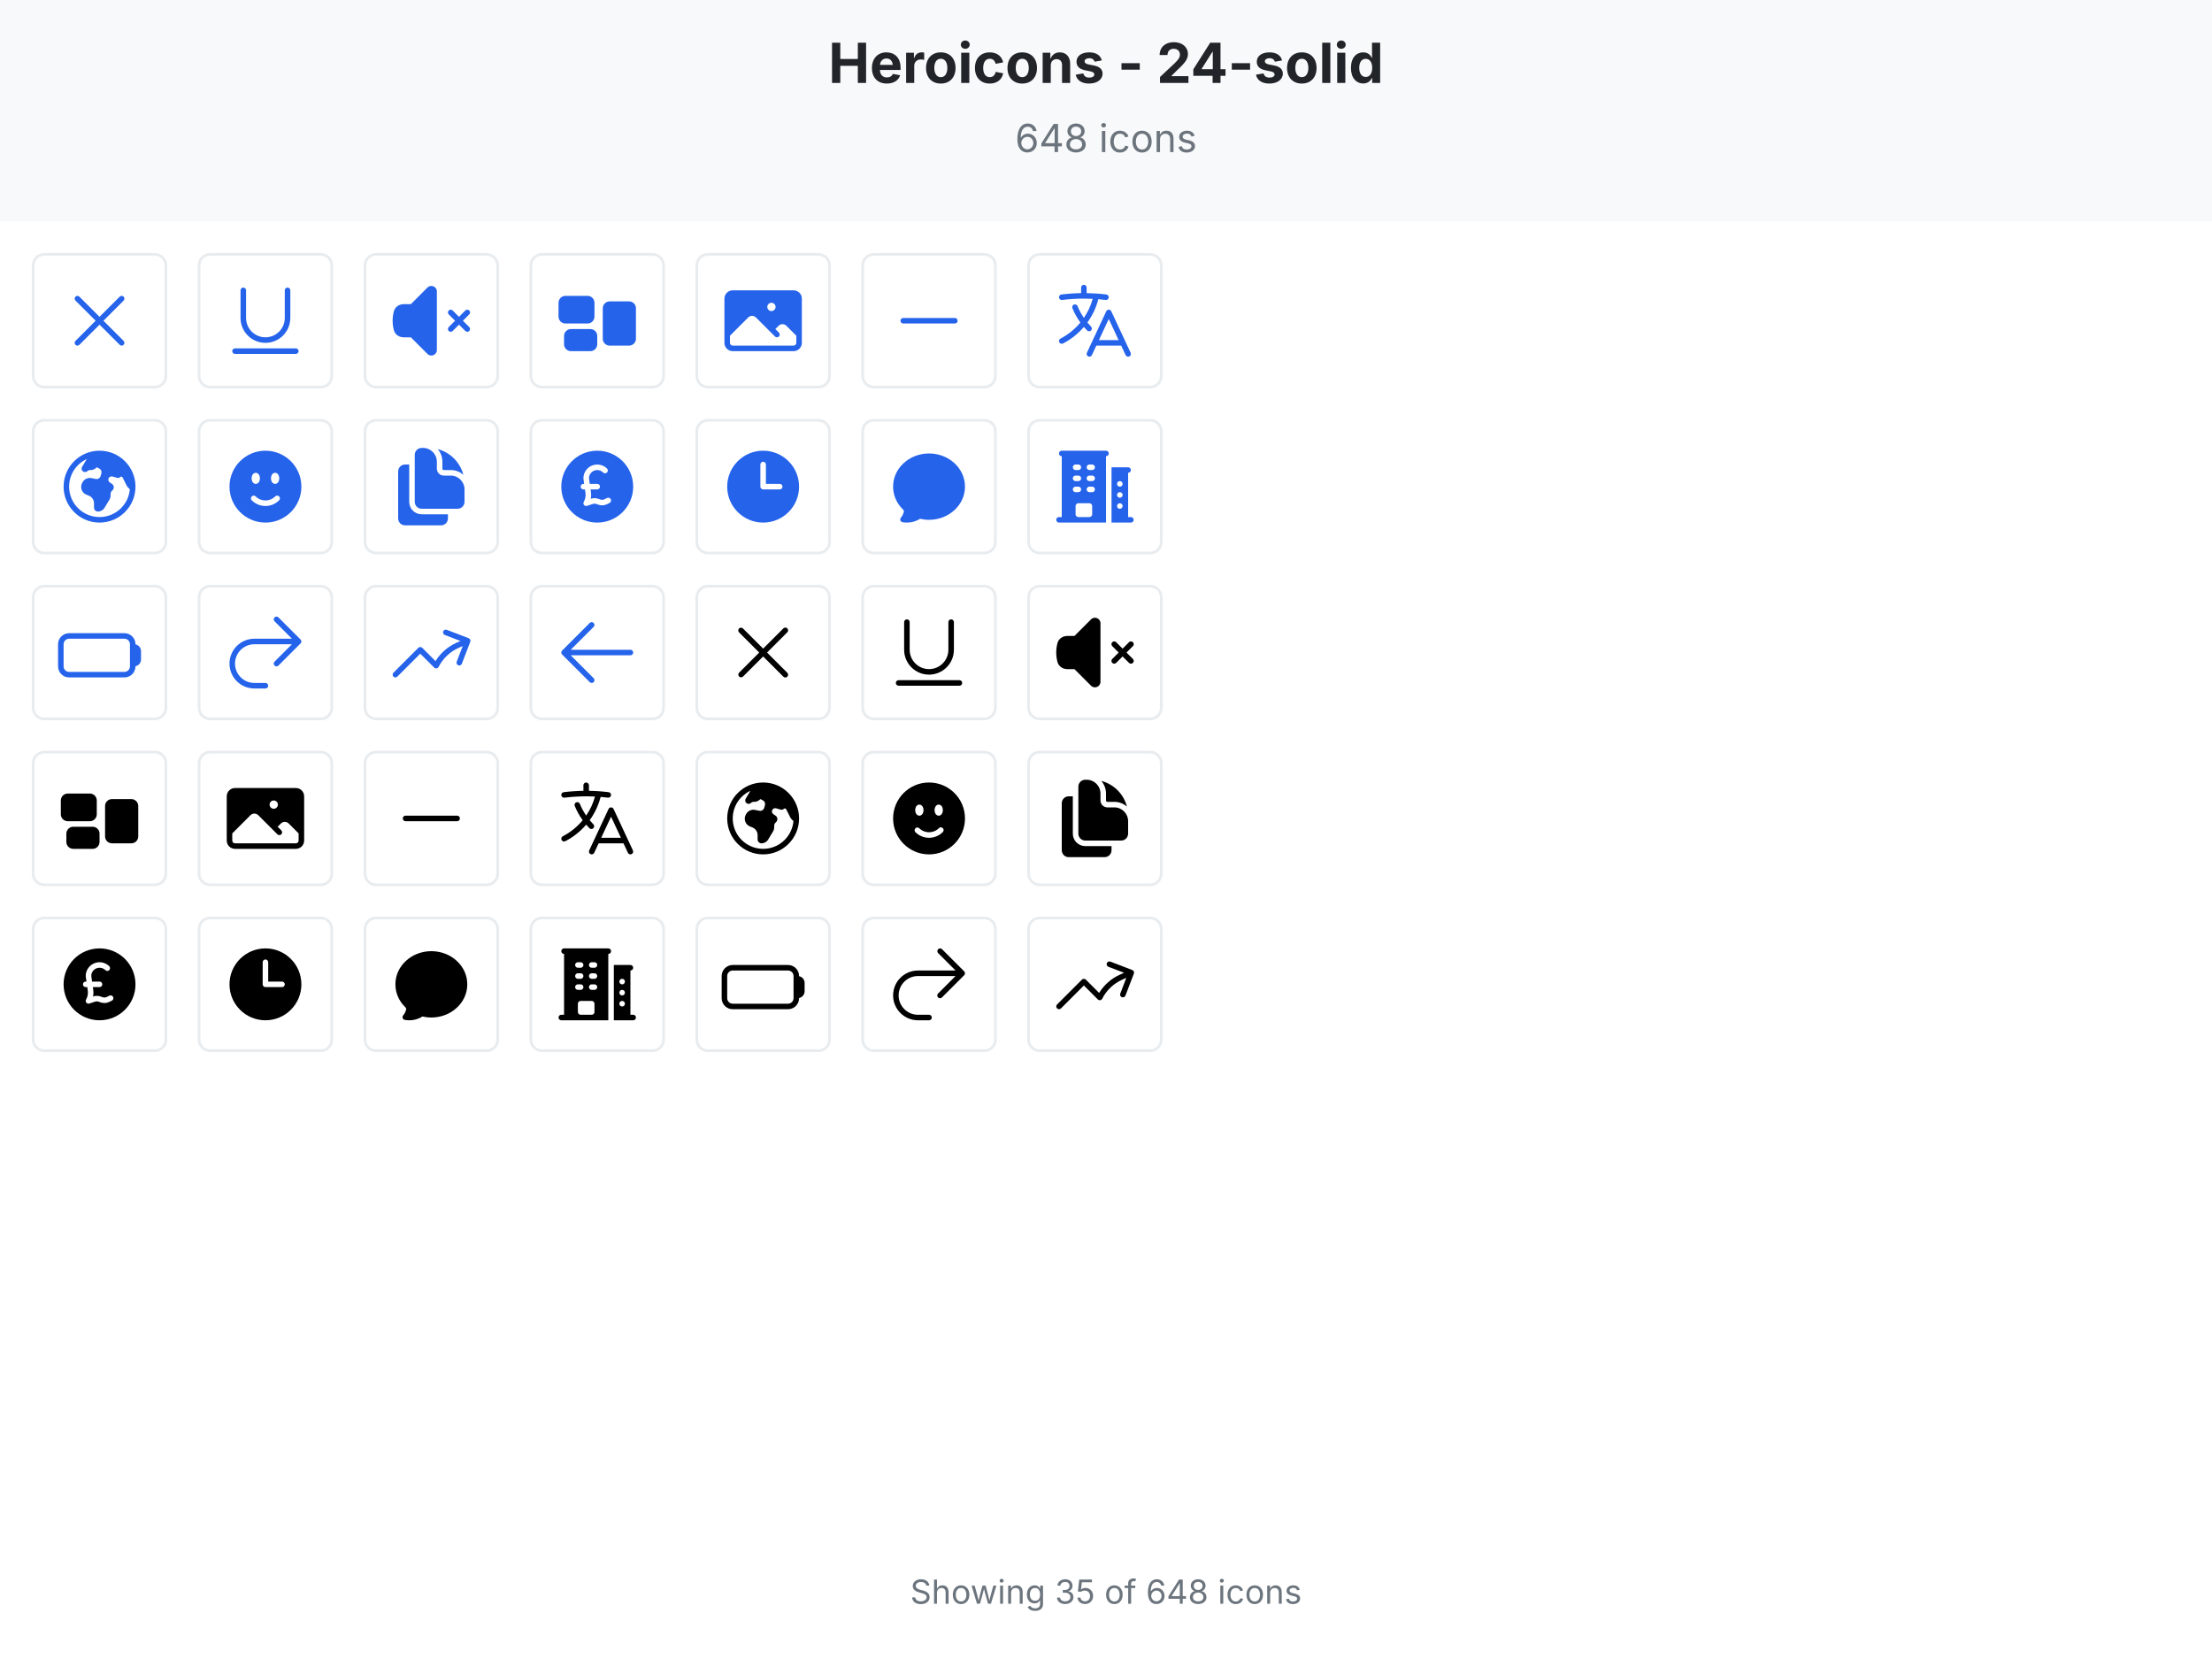
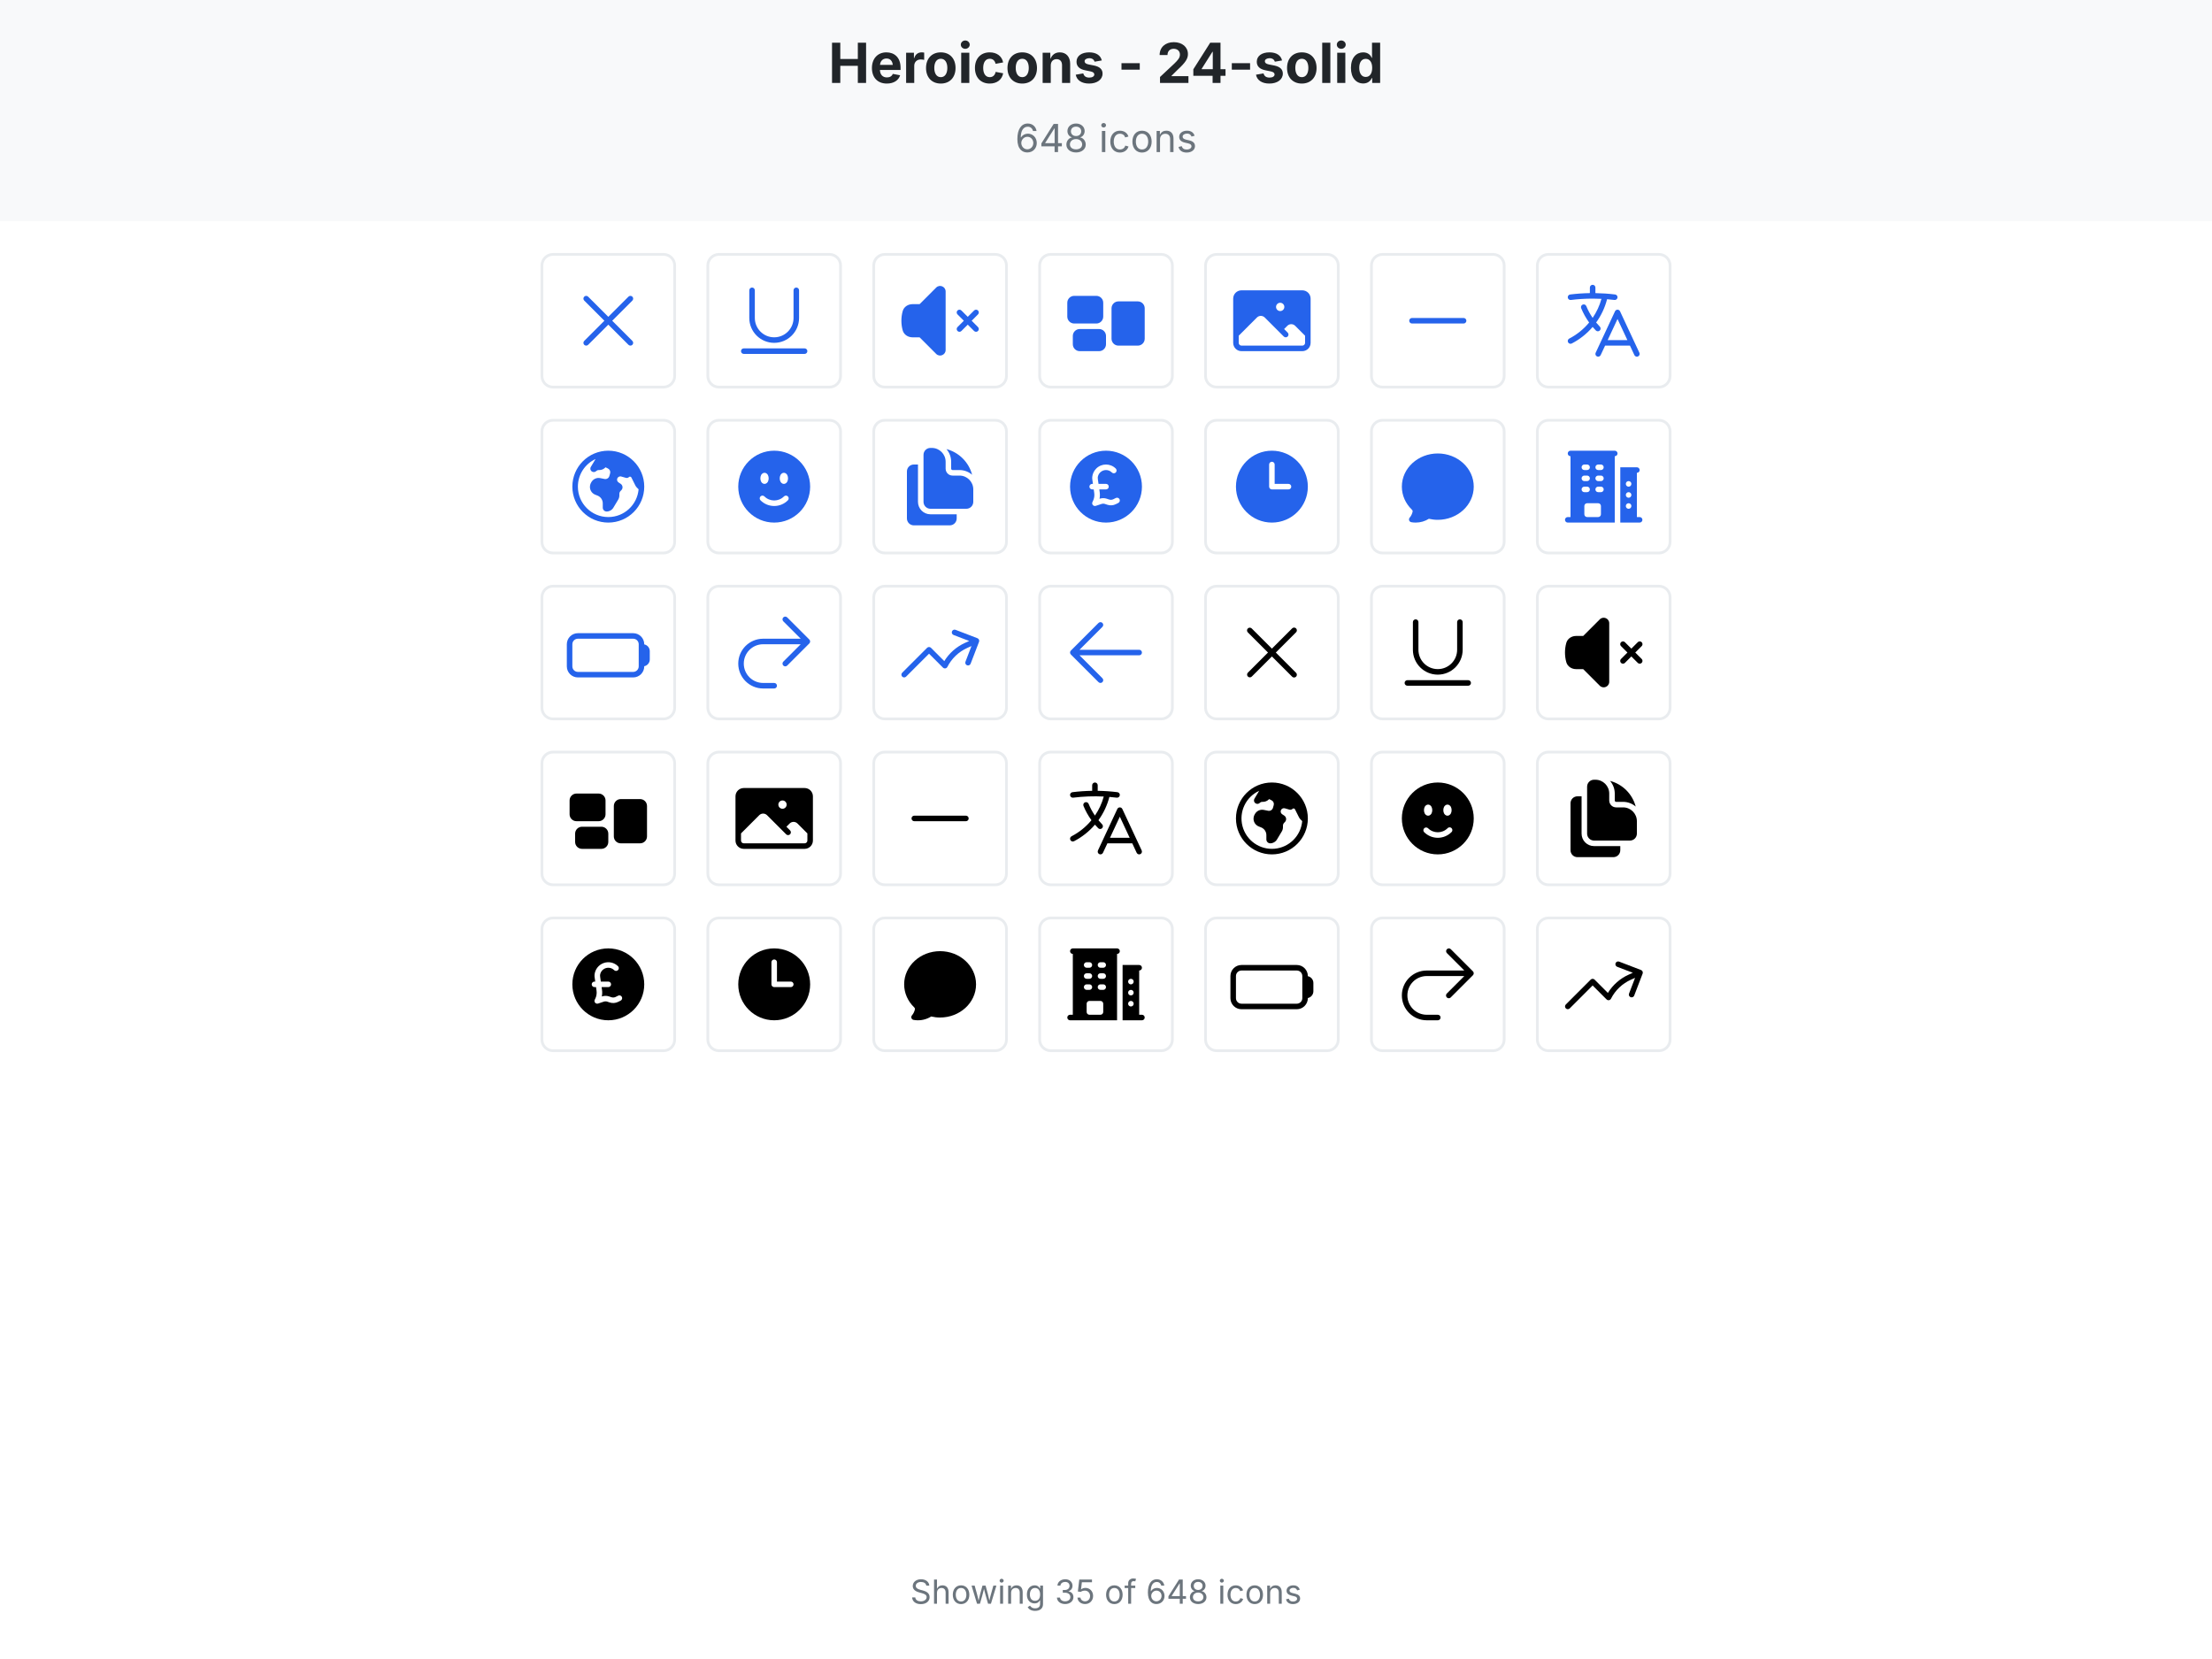
<svg xmlns="http://www.w3.org/2000/svg" width="800" height="600">
  <rect width="800" height="600" fill="#ffffff" />
  <rect width="800" height="80" fill="#f8f9fa" />
  <text x="400" y="30" text-anchor="middle" font-family="system-ui, -apple-system, sans-serif" font-size="20" font-weight="bold" fill="#212529">Heroicons - 24-solid</text>
  <text x="400" y="55" text-anchor="middle" font-family="system-ui, -apple-system, sans-serif" font-size="14" fill="#6c757d">648 icons</text>
-   <g transform="translate(12, 92)">
+   <g transform="translate(196, 92)">
    <rect width="48" height="48" fill="#ffffff" stroke="#e9ecef" stroke-width="1" rx="4" />
    <svg x="8" y="8" width="32" height="32" viewBox="0 0 24 24">
      <path fill-rule="evenodd" clip-rule="evenodd" d="M5.47 5.47C5.763 5.177 6.237 5.177 6.53 5.47L12 10.939L17.47 5.47C17.763 5.177 18.237 5.177 18.53 5.47C18.823 5.763 18.823 6.237 18.53 6.53L13.061 12L18.53 17.47C18.823 17.763 18.823 18.237 18.53 18.53C18.237 18.823 17.763 18.823 17.47 18.53L12 13.061L6.53 18.53C6.237 18.823 5.763 18.823 5.47 18.53C5.177 18.237 5.177 17.763 5.47 17.47L10.939 12L5.47 6.53C5.177 6.237 5.177 5.763 5.47 5.47Z" fill="#2563eb" />
    </svg>
  </g>
-   <g transform="translate(72, 92)">
+   <g transform="translate(256, 92)">
    <rect width="48" height="48" fill="#ffffff" stroke="#e9ecef" stroke-width="1" rx="4" />
    <svg x="8" y="8" width="32" height="32" viewBox="0 0 24 24">
      <path fill-rule="evenodd" clip-rule="evenodd" d="M5.995 2.994C6.409 2.994 6.745 3.33 6.745 3.744V11.245C6.745 14.145 9.096 16.495 11.995 16.495C14.894 16.495 17.245 14.145 17.245 11.245V3.744C17.245 3.33 17.581 2.994 17.995 2.994C18.409 2.994 18.745 3.33 18.745 3.744V11.245C18.745 14.973 15.723 17.995 11.995 17.995C8.267 17.995 5.245 14.973 5.245 11.245V3.744C5.245 3.33 5.581 2.994 5.995 2.994ZM2.995 20.246C2.995 19.831 3.331 19.496 3.745 19.496H20.245C20.659 19.496 20.995 19.831 20.995 20.246C20.995 20.66 20.659 20.996 20.245 20.996H3.745C3.331 20.996 2.995 20.66 2.995 20.246Z" fill="#2563eb" />
    </svg>
  </g>
-   <g transform="translate(132, 92)">
+   <g transform="translate(316, 92)">
    <rect width="48" height="48" fill="#ffffff" stroke="#e9ecef" stroke-width="1" rx="4" />
    <svg x="8" y="8" width="32" height="32" viewBox="0 0 24 24">
      <path d="M13.5 4.061C13.5 2.724 11.884 2.055 10.939 3L6.439 7.5H4.509C3.368 7.5 2.191 8.164 1.849 9.405C1.621 10.232 1.5 11.102 1.5 12C1.5 12.898 1.621 13.768 1.849 14.595C2.191 15.836 3.368 16.5 4.509 16.5H6.439L10.939 21C11.884 21.945 13.5 21.276 13.5 19.939V4.061Z" fill="#2563eb" />
      <path d="M17.78 9.22C17.487 8.927 17.013 8.927 16.72 9.22C16.427 9.513 16.427 9.987 16.72 10.28L18.439 12L16.72 13.72C16.427 14.013 16.427 14.488 16.72 14.78C17.013 15.073 17.487 15.073 17.78 14.78L19.5 13.061L21.22 14.78C21.513 15.073 21.987 15.073 22.28 14.78C22.573 14.488 22.573 14.013 22.28 13.72L20.561 12L22.28 10.28C22.573 9.987 22.573 9.513 22.28 9.22C21.987 8.927 21.513 8.927 21.22 9.22L19.5 10.939L17.78 9.22Z" fill="#2563eb" />
    </svg>
  </g>
-   <g transform="translate(192, 92)">
+   <g transform="translate(376, 92)">
    <rect width="48" height="48" fill="#ffffff" stroke="#e9ecef" stroke-width="1" rx="4" />
    <svg x="8" y="8" width="32" height="32" viewBox="0 0 24 24">
      <path fill-rule="evenodd" clip-rule="evenodd" d="M1.5 7.125C1.5 6.089 2.339 5.25 3.375 5.25H9.375C10.411 5.25 11.25 6.089 11.25 7.125V10.875C11.25 11.911 10.411 12.75 9.375 12.75H3.375C2.339 12.75 1.5 11.911 1.5 10.875V7.125ZM13.5 8.625C13.5 7.589 14.339 6.75 15.375 6.75H20.625C21.66 6.75 22.5 7.589 22.5 8.625V16.875C22.5 17.91 21.66 18.75 20.625 18.75H15.375C14.339 18.75 13.5 17.91 13.5 16.875V8.625ZM3 16.125C3 15.089 3.839 14.25 4.875 14.25H10.125C11.161 14.25 12 15.089 12 16.125V18.375C12 19.41 11.161 20.25 10.125 20.25H4.875C3.839 20.25 3 19.41 3 18.375V16.125Z" fill="#2563eb" />
    </svg>
  </g>
-   <g transform="translate(252, 92)">
+   <g transform="translate(436, 92)">
    <rect width="48" height="48" fill="#ffffff" stroke="#e9ecef" stroke-width="1" rx="4" />
    <svg x="8" y="8" width="32" height="32" viewBox="0 0 24 24">
      <path fill-rule="evenodd" clip-rule="evenodd" d="M1.5 6C1.5 4.757 2.507 3.75 3.75 3.75H20.25C21.493 3.75 22.5 4.757 22.5 6V18C22.5 19.243 21.493 20.25 20.25 20.25H3.75C2.507 20.25 1.5 19.243 1.5 18V6ZM3 16.061V18C3 18.414 3.336 18.75 3.75 18.75H20.25C20.664 18.75 21 18.414 21 18V16.061L18.311 13.371C17.725 12.786 16.775 12.786 16.189 13.371L15.311 14.25L16.28 15.22C16.573 15.513 16.573 15.987 16.28 16.28C15.987 16.573 15.513 16.573 15.22 16.28L10.061 11.121C9.475 10.536 8.525 10.536 7.939 11.121L3 16.061ZM13.125 8.25C13.125 7.629 13.629 7.125 14.25 7.125C14.871 7.125 15.375 7.629 15.375 8.25C15.375 8.871 14.871 9.375 14.25 9.375C13.629 9.375 13.125 8.871 13.125 8.25Z" fill="#2563eb" />
    </svg>
  </g>
-   <g transform="translate(312, 92)">
+   <g transform="translate(496, 92)">
    <rect width="48" height="48" fill="#ffffff" stroke="#e9ecef" stroke-width="1" rx="4" />
    <svg x="8" y="8" width="32" height="32" viewBox="0 0 24 24">
      <path fill-rule="evenodd" clip-rule="evenodd" d="M4.25 12C4.25 11.586 4.586 11.25 5 11.25H19C19.414 11.25 19.75 11.586 19.75 12C19.75 12.414 19.414 12.75 19 12.75H5C4.586 12.75 4.25 12.414 4.25 12Z" fill="#2563eb" />
    </svg>
  </g>
-   <g transform="translate(372, 92)">
+   <g transform="translate(556, 92)">
    <rect width="48" height="48" fill="#ffffff" stroke="#e9ecef" stroke-width="1" rx="4" />
    <svg x="8" y="8" width="32" height="32" viewBox="0 0 24 24">
      <path fill-rule="evenodd" clip-rule="evenodd" d="M9 2.25C9.414 2.25 9.75 2.586 9.75 3V4.506C10.634 4.519 11.513 4.556 12.386 4.616C13.295 4.678 14.198 4.766 15.093 4.877C15.504 4.928 15.796 5.303 15.744 5.714C15.693 6.125 15.318 6.417 14.907 6.366C14.248 6.283 13.584 6.215 12.916 6.16C12.325 8.47 11.306 10.607 9.948 12.483C10.265 12.867 10.598 13.236 10.946 13.591C11.236 13.886 11.232 14.361 10.937 14.651C10.642 14.941 10.167 14.937 9.876 14.642C9.573 14.334 9.281 14.015 9 13.687C7.429 15.522 5.509 17.05 3.344 18.169C2.976 18.359 2.524 18.215 2.334 17.846C2.144 17.479 2.288 17.026 2.656 16.836C4.738 15.761 6.572 14.274 8.052 12.483C7.186 11.287 6.458 9.984 5.89 8.598C5.733 8.214 5.917 7.776 6.3 7.62C6.684 7.463 7.122 7.646 7.278 8.03C7.741 9.159 8.32 10.229 9 11.224C10.065 9.667 10.881 7.926 11.391 6.059C10.599 6.02 9.802 6 9 6C6.999 6 5.028 6.124 3.093 6.366C2.682 6.417 2.307 6.125 2.256 5.714C2.204 5.303 2.496 4.928 2.907 4.877C4.661 4.658 6.444 4.533 8.25 4.506V3C8.25 2.586 8.586 2.25 9 2.25ZM15.75 9C16.041 9 16.306 9.169 16.43 9.433L21.68 20.683C21.855 21.058 21.692 21.505 21.317 21.68C20.942 21.855 20.495 21.692 20.32 21.317L19.122 18.75H12.378L11.18 21.317C11.004 21.692 10.558 21.855 10.183 21.68C9.807 21.505 9.645 21.058 9.82 20.683L15.07 9.433C15.194 9.169 15.459 9 15.75 9ZM13.078 17.25H18.422L15.75 11.524L13.078 17.25Z" fill="#2563eb" />
    </svg>
  </g>
-   <g transform="translate(12, 152)">
+   <g transform="translate(196, 152)">
    <rect width="48" height="48" fill="#ffffff" stroke="#e9ecef" stroke-width="1" rx="4" />
    <svg x="8" y="8" width="32" height="32" viewBox="0 0 24 24">
      <path fill-rule="evenodd" clip-rule="evenodd" d="M12 2.25C6.615 2.25 2.25 6.615 2.25 12C2.25 17.385 6.615 21.75 12 21.75C17.385 21.75 21.75 17.385 21.75 12C21.75 6.615 17.385 2.25 12 2.25ZM8.547 4.505C5.715 5.812 3.75 8.677 3.75 12C3.75 16.556 7.444 20.25 12 20.25C16.314 20.25 19.855 16.939 20.219 12.719L19.758 12.258C19.587 12.087 19.445 11.89 19.337 11.673L18.257 9.513C18.13 9.261 17.794 9.206 17.594 9.406C17.382 9.618 17.071 9.699 16.782 9.616L15.509 9.253C15.026 9.114 14.524 9.404 14.402 9.892C14.311 10.257 14.459 10.639 14.771 10.848L15.358 11.239C15.949 11.633 16.032 12.468 15.53 12.97L15.329 13.171C15.119 13.382 15 13.668 15 13.966V14.377C15 14.785 14.889 15.185 14.679 15.534L13.365 17.725C12.983 18.361 12.296 18.75 11.555 18.75C10.972 18.75 10.5 18.278 10.5 17.695V16.523C10.5 15.603 9.94 14.776 9.086 14.434L8.432 14.173C7.45 13.78 6.874 12.757 7.048 11.714L7.055 11.671C7.101 11.393 7.2 11.126 7.345 10.884L7.434 10.735C7.923 9.919 8.872 9.499 9.805 9.686L10.983 9.922C11.557 10.037 12.124 9.691 12.285 9.127L12.493 8.398C12.642 7.877 12.399 7.325 11.915 7.082L11.25 6.75L11.159 6.841C10.737 7.263 10.165 7.5 9.568 7.5H9.387C9.139 7.5 8.901 7.599 8.726 7.774C8.442 8.058 8.008 8.129 7.65 7.95C7.164 7.707 6.988 7.103 7.267 6.638L8.547 4.505Z" fill="#2563eb" />
    </svg>
  </g>
-   <g transform="translate(72, 152)">
+   <g transform="translate(256, 152)">
    <rect width="48" height="48" fill="#ffffff" stroke="#e9ecef" stroke-width="1" rx="4" />
    <svg x="8" y="8" width="32" height="32" viewBox="0 0 24 24">
      <path fill-rule="evenodd" clip-rule="evenodd" d="M12 2.25C6.615 2.25 2.25 6.615 2.25 12C2.25 17.385 6.615 21.75 12 21.75C17.385 21.75 21.75 17.385 21.75 12C21.75 6.615 17.385 2.25 12 2.25ZM9.375 8.25C8.834 8.25 8.547 8.669 8.439 8.884C8.309 9.145 8.25 9.452 8.25 9.75C8.25 10.048 8.309 10.355 8.439 10.616C8.547 10.831 8.834 11.25 9.375 11.25C9.916 11.25 10.203 10.831 10.311 10.616C10.441 10.355 10.5 10.048 10.5 9.75C10.5 9.452 10.441 9.145 10.311 8.884C10.203 8.669 9.916 8.25 9.375 8.25ZM13.689 8.884C13.797 8.669 14.084 8.25 14.625 8.25C15.166 8.25 15.453 8.669 15.561 8.884C15.691 9.145 15.75 9.452 15.75 9.75C15.75 10.048 15.691 10.355 15.561 10.616C15.453 10.831 15.166 11.25 14.625 11.25C14.084 11.25 13.797 10.831 13.689 10.616C13.559 10.355 13.5 10.048 13.5 9.75C13.5 9.452 13.559 9.145 13.689 8.884ZM15.712 15.712C16.005 15.419 16.005 14.945 15.712 14.652C15.419 14.359 14.944 14.359 14.652 14.652C13.187 16.116 10.813 16.116 9.348 14.652C9.055 14.359 8.581 14.359 8.288 14.652C7.995 14.945 7.995 15.419 8.288 15.712C10.338 17.763 13.662 17.763 15.712 15.712Z" fill="#2563eb" />
    </svg>
  </g>
-   <g transform="translate(132, 152)">
+   <g transform="translate(316, 152)">
    <rect width="48" height="48" fill="#ffffff" stroke="#e9ecef" stroke-width="1" rx="4" />
    <svg x="8" y="8" width="32" height="32" viewBox="0 0 24 24">
      <path d="M7.5 3.375C7.5 2.339 8.339 1.5 9.375 1.5H9.75C11.821 1.5 13.5 3.179 13.5 5.25V7.125C13.5 8.161 14.339 9 15.375 9H17.25C19.321 9 21 10.679 21 12.75V16.125C21 17.16 20.16 18 19.125 18H9.375C8.339 18 7.5 17.16 7.5 16.125V3.375Z" fill="#2563eb" />
      <path d="M15 5.25C15 3.937 14.518 2.736 13.721 1.816C17.12 2.704 19.796 5.38 20.684 8.779C19.764 7.982 18.563 7.5 17.25 7.5H15.375C15.168 7.5 15 7.332 15 7.125V5.25Z" fill="#2563eb" />
      <path d="M4.875 6H6V16.125C6 17.989 7.511 19.5 9.375 19.5H16.5V20.625C16.5 21.66 15.661 22.5 14.625 22.5H4.875C3.839 22.5 3 21.66 3 20.625V7.875C3 6.839 3.839 6 4.875 6Z" fill="#2563eb" />
    </svg>
  </g>
-   <g transform="translate(192, 152)">
+   <g transform="translate(376, 152)">
    <rect width="48" height="48" fill="#ffffff" stroke="#e9ecef" stroke-width="1" rx="4" />
    <svg x="8" y="8" width="32" height="32" viewBox="0 0 24 24">
      <path fill-rule="evenodd" clip-rule="evenodd" d="M12 2.25C6.615 2.25 2.25 6.615 2.25 12C2.25 17.385 6.615 21.75 12 21.75C17.385 21.75 21.75 17.385 21.75 12C21.75 6.615 17.385 2.25 12 2.25ZM9.763 9.51C9.815 9.016 10.03 8.538 10.409 8.159C11.288 7.28 12.712 7.28 13.591 8.159C13.884 8.452 14.359 8.452 14.652 8.159C14.944 7.866 14.944 7.391 14.652 7.098C13.187 5.634 10.813 5.634 9.348 7.098C8.718 7.728 8.359 8.529 8.271 9.351C8.238 9.658 8.27 9.946 8.303 10.173L8.457 11.25H8.25C7.836 11.25 7.5 11.586 7.5 12C7.5 12.414 7.836 12.75 8.25 12.75H8.671L8.809 13.714C8.917 14.47 8.792 15.24 8.451 15.922L8.329 16.165C8.194 16.436 8.235 16.762 8.433 16.991C8.632 17.221 8.949 17.307 9.237 17.211L10.776 16.699C11.084 16.596 11.416 16.596 11.724 16.699L12.379 16.917C13.133 17.168 13.957 17.11 14.669 16.754L15.335 16.421C15.706 16.235 15.856 15.785 15.671 15.415C15.486 15.044 15.035 14.894 14.665 15.079L13.998 15.412C13.642 15.59 13.23 15.62 12.853 15.494L12.199 15.276C11.583 15.07 10.917 15.07 10.301 15.276L10.24 15.296C10.36 14.709 10.379 14.102 10.294 13.502L10.186 12.75H12C12.414 12.75 12.75 12.414 12.75 12C12.75 11.586 12.414 11.25 12 11.25H9.972L9.788 9.96C9.76 9.765 9.75 9.627 9.763 9.51Z" fill="#2563eb" />
    </svg>
  </g>
-   <g transform="translate(252, 152)">
+   <g transform="translate(436, 152)">
    <rect width="48" height="48" fill="#ffffff" stroke="#e9ecef" stroke-width="1" rx="4" />
    <svg x="8" y="8" width="32" height="32" viewBox="0 0 24 24">
      <path fill-rule="evenodd" clip-rule="evenodd" d="M12 2.25C6.615 2.25 2.25 6.615 2.25 12C2.25 17.385 6.615 21.75 12 21.75C17.385 21.75 21.75 17.385 21.75 12C21.75 6.615 17.385 2.25 12 2.25ZM12.75 6C12.75 5.586 12.414 5.25 12 5.25C11.586 5.25 11.25 5.586 11.25 6V12C11.25 12.414 11.586 12.75 12 12.75H16.5C16.914 12.75 17.25 12.414 17.25 12C17.25 11.586 16.914 11.25 16.5 11.25H12.75V6Z" fill="#2563eb" />
    </svg>
  </g>
-   <g transform="translate(312, 152)">
+   <g transform="translate(496, 152)">
    <rect width="48" height="48" fill="#ffffff" stroke="#e9ecef" stroke-width="1" rx="4" />
    <svg x="8" y="8" width="32" height="32" viewBox="0 0 24 24">
      <path fill-rule="evenodd" clip-rule="evenodd" d="M5.337 21.718C5.157 21.7 4.979 21.676 4.804 21.644C4.54 21.597 4.321 21.412 4.23 21.16C4.139 20.907 4.19 20.626 4.364 20.421C4.767 19.945 5.053 19.369 5.178 18.735C5.201 18.62 5.156 18.418 4.924 18.192C3.275 16.587 2.25 14.409 2.25 12C2.25 6.969 6.678 3 12 3C17.322 3 21.75 6.969 21.75 12C21.75 17.031 17.322 21 12 21C11.167 21 10.357 20.903 9.583 20.721C8.544 21.373 7.315 21.75 6 21.75C5.776 21.75 5.555 21.739 5.337 21.718Z" fill="#2563eb" />
    </svg>
  </g>
-   <g transform="translate(372, 152)">
+   <g transform="translate(556, 152)">
    <rect width="48" height="48" fill="#ffffff" stroke="#e9ecef" stroke-width="1" rx="4" />
    <svg x="8" y="8" width="32" height="32" viewBox="0 0 24 24">
      <path fill-rule="evenodd" clip-rule="evenodd" d="M3 2.25C2.586 2.25 2.25 2.586 2.25 3C2.25 3.414 2.586 3.75 3 3.75V20.25H2.25C1.836 20.25 1.5 20.586 1.5 21C1.5 21.414 1.836 21.75 2.25 21.75H15V3.75C15.414 3.75 15.75 3.414 15.75 3C15.75 2.586 15.414 2.25 15 2.25H3ZM6.75 19.5V17.25C6.75 16.836 7.086 16.5 7.5 16.5H10.5C10.914 16.5 11.25 16.836 11.25 17.25V19.5C11.25 19.914 10.914 20.25 10.5 20.25H7.5C7.086 20.25 6.75 19.914 6.75 19.5ZM6 6.75C6 6.336 6.336 6 6.75 6H7.5C7.914 6 8.25 6.336 8.25 6.75C8.25 7.164 7.914 7.5 7.5 7.5H6.75C6.336 7.5 6 7.164 6 6.75ZM6.75 9C6.336 9 6 9.336 6 9.75C6 10.164 6.336 10.5 6.75 10.5H7.5C7.914 10.5 8.25 10.164 8.25 9.75C8.25 9.336 7.914 9 7.5 9H6.75ZM6 12.75C6 12.336 6.336 12 6.75 12H7.5C7.914 12 8.25 12.336 8.25 12.75C8.25 13.164 7.914 13.5 7.5 13.5H6.75C6.336 13.5 6 13.164 6 12.75ZM10.5 6C10.086 6 9.75 6.336 9.75 6.75C9.75 7.164 10.086 7.5 10.5 7.5H11.25C11.664 7.5 12 7.164 12 6.75C12 6.336 11.664 6 11.25 6H10.5ZM9.75 9.75C9.75 9.336 10.086 9 10.5 9H11.25C11.664 9 12 9.336 12 9.75C12 10.164 11.664 10.5 11.25 10.5H10.5C10.086 10.5 9.75 10.164 9.75 9.75ZM10.5 12C10.086 12 9.75 12.336 9.75 12.75C9.75 13.164 10.086 13.5 10.5 13.5H11.25C11.664 13.5 12 13.164 12 12.75C12 12.336 11.664 12 11.25 12H10.5Z" fill="#2563eb" />
      <path fill-rule="evenodd" clip-rule="evenodd" d="M16.5 6.75V21.75H21.75C22.164 21.75 22.5 21.414 22.5 21C22.5 20.586 22.164 20.25 21.75 20.25H21V8.25C21.414 8.25 21.75 7.914 21.75 7.5C21.75 7.086 21.414 6.75 21 6.75H16.5ZM18 11.25C18 10.836 18.336 10.5 18.75 10.5H18.758C19.172 10.5 19.508 10.836 19.508 11.25V11.258C19.508 11.672 19.172 12.008 18.758 12.008H18.75C18.336 12.008 18 11.672 18 11.258V11.25ZM18.75 13.5C18.336 13.5 18 13.836 18 14.25V14.258C18 14.672 18.336 15.008 18.75 15.008H18.758C19.172 15.008 19.508 14.672 19.508 14.258V14.25C19.508 13.836 19.172 13.5 18.758 13.5H18.75ZM18 17.25C18 16.836 18.336 16.5 18.75 16.5H18.758C19.172 16.5 19.508 16.836 19.508 17.25V17.258C19.508 17.672 19.172 18.008 18.758 18.008H18.75C18.336 18.008 18 17.672 18 17.258V17.25Z" fill="#2563eb" />
    </svg>
  </g>
-   <g transform="translate(12, 212)">
+   <g transform="translate(196, 212)">
    <rect width="48" height="48" fill="#ffffff" stroke="#e9ecef" stroke-width="1" rx="4" />
    <svg x="8" y="8" width="32" height="32" viewBox="0 0 24 24">
      <path fill-rule="evenodd" clip-rule="evenodd" d="M0.75 9.75C0.75 8.093 2.093 6.75 3.75 6.75H18.75C20.407 6.75 21.75 8.093 21.75 9.75V9.788C22.606 9.961 23.25 10.718 23.25 11.625V13.875C23.25 14.782 22.606 15.539 21.75 15.713V15.75C21.75 17.407 20.407 18.75 18.75 18.75H3.75C2.093 18.75 0.75 17.407 0.75 15.75V9.75ZM20.25 9.75C20.25 8.922 19.578 8.25 18.75 8.25H3.75C2.922 8.25 2.25 8.922 2.25 9.75V15.75C2.25 16.578 2.922 17.25 3.75 17.25H18.75C19.578 17.25 20.25 16.578 20.25 15.75V9.75Z" fill="#2563eb" />
    </svg>
  </g>
-   <g transform="translate(72, 212)">
+   <g transform="translate(256, 212)">
    <rect width="48" height="48" fill="#ffffff" stroke="#e9ecef" stroke-width="1" rx="4" />
    <svg x="8" y="8" width="32" height="32" viewBox="0 0 24 24">
      <path fill-rule="evenodd" clip-rule="evenodd" d="M14.47 2.47C14.763 2.177 15.237 2.177 15.53 2.47L21.53 8.47C21.823 8.763 21.823 9.237 21.53 9.53L15.53 15.53C15.237 15.823 14.763 15.823 14.47 15.53C14.177 15.237 14.177 14.763 14.47 14.47L19.189 9.75H9C6.101 9.75 3.75 12.101 3.75 15C3.75 17.899 6.101 20.25 9 20.25H12C12.414 20.25 12.75 20.586 12.75 21C12.75 21.414 12.414 21.75 12 21.75H9C5.272 21.75 2.25 18.728 2.25 15C2.25 11.272 5.272 8.25 9 8.25H19.189L14.47 3.53C14.177 3.237 14.177 2.763 14.47 2.47Z" fill="#2563eb" />
    </svg>
  </g>
-   <g transform="translate(132, 212)">
+   <g transform="translate(316, 212)">
    <rect width="48" height="48" fill="#ffffff" stroke="#e9ecef" stroke-width="1" rx="4" />
    <svg x="8" y="8" width="32" height="32" viewBox="0 0 24 24">
      <path fill-rule="evenodd" clip-rule="evenodd" d="M15.219 6.268C15.368 5.881 15.802 5.688 16.188 5.837L22.13 8.117C22.315 8.188 22.465 8.331 22.546 8.512C22.627 8.694 22.632 8.9 22.561 9.086L20.28 15.027C20.132 15.414 19.698 15.607 19.311 15.459C18.925 15.31 18.732 14.877 18.88 14.49L20.512 10.239L19.425 10.723C16.972 11.815 15.104 13.676 13.975 15.896C13.866 16.11 13.661 16.259 13.424 16.297C13.187 16.335 12.946 16.257 12.776 16.087L9 12.311L2.78 18.53C2.487 18.823 2.013 18.823 1.72 18.53C1.427 18.237 1.427 17.763 1.72 17.47L8.47 10.72C8.61 10.579 8.801 10.5 9 10.5C9.199 10.5 9.39 10.579 9.53 10.72L13.136 14.326C14.437 12.205 16.371 10.441 18.815 9.352L19.902 8.869L15.651 7.237C15.264 7.088 15.071 6.655 15.219 6.268Z" fill="#2563eb" />
    </svg>
  </g>
-   <g transform="translate(192, 212)">
+   <g transform="translate(376, 212)">
    <rect width="48" height="48" fill="#ffffff" stroke="#e9ecef" stroke-width="1" rx="4" />
    <svg x="8" y="8" width="32" height="32" viewBox="0 0 24 24">
      <path fill-rule="evenodd" clip-rule="evenodd" d="M11.03 3.97C11.323 4.263 11.323 4.737 11.03 5.03L4.811 11.25H21C21.414 11.25 21.75 11.586 21.75 12C21.75 12.414 21.414 12.75 21 12.75H4.811L11.03 18.97C11.323 19.263 11.323 19.737 11.03 20.03C10.737 20.323 10.263 20.323 9.97 20.03L2.47 12.53C2.177 12.237 2.177 11.763 2.47 11.47L9.97 3.97C10.263 3.677 10.737 3.677 11.03 3.97Z" fill="#2563eb" />
    </svg>
  </g>
-   <g transform="translate(252, 212)">
+   <g transform="translate(436, 212)">
    <rect width="48" height="48" fill="#ffffff" stroke="#e9ecef" stroke-width="1" rx="4" />
    <svg x="8" y="8" width="32" height="32" viewBox="0 0 24 24">
      <path fill-rule="evenodd" d="M5.47 5.47a.75.75 0 0 1 1.06 0L12 10.94l5.47-5.47a.75.75 0 1 1 1.06 1.06L13.06 12l5.47 5.47a.75.75 0 1 1-1.06 1.06L12 13.06l-5.47 5.47a.75.75 0 0 1-1.06-1.06L10.94 12 5.47 6.53a.75.75 0 0 1 0-1.06Z" clip-rule="evenodd" />
    </svg>
  </g>
-   <g transform="translate(312, 212)">
+   <g transform="translate(496, 212)">
    <rect width="48" height="48" fill="#ffffff" stroke="#e9ecef" stroke-width="1" rx="4" />
    <svg x="8" y="8" width="32" height="32" viewBox="0 0 24 24">
      <path fill-rule="evenodd" d="M5.995 2.994a.75.75 0 0 1 .75.75v7.5a5.25 5.25 0 1 0 10.5 0v-7.5a.75.75 0 0 1 1.5 0v7.5a6.75 6.75 0 1 1-13.5 0v-7.5a.75.75 0 0 1 .75-.75Zm-3 17.252a.75.75 0 0 1 .75-.75h16.5a.75.75 0 0 1 0 1.5h-16.5a.75.75 0 0 1-.75-.75Z" clip-rule="evenodd" />
    </svg>
  </g>
-   <g transform="translate(372, 212)">
+   <g transform="translate(556, 212)">
    <rect width="48" height="48" fill="#ffffff" stroke="#e9ecef" stroke-width="1" rx="4" />
    <svg x="8" y="8" width="32" height="32" viewBox="0 0 24 24">
      <path d="M13.5 4.06c0-1.336-1.616-2.005-2.56-1.06l-4.5 4.5H4.508c-1.141 0-2.318.664-2.66 1.905A9.76 9.76 0 0 0 1.5 12c0 .898.121 1.768.35 2.595.341 1.24 1.518 1.905 2.659 1.905h1.93l4.5 4.5c.945.945 2.561.276 2.561-1.06V4.06ZM17.78 9.22a.75.75 0 1 0-1.06 1.06L18.44 12l-1.72 1.72a.75.75 0 1 0 1.06 1.06l1.72-1.72 1.72 1.72a.75.75 0 1 0 1.06-1.06L20.56 12l1.72-1.72a.75.75 0 1 0-1.06-1.06l-1.72 1.72-1.72-1.72Z" />
    </svg>
  </g>
-   <g transform="translate(12, 272)">
+   <g transform="translate(196, 272)">
    <rect width="48" height="48" fill="#ffffff" stroke="#e9ecef" stroke-width="1" rx="4" />
    <svg x="8" y="8" width="32" height="32" viewBox="0 0 24 24">
      <path fill-rule="evenodd" d="M1.5 7.125c0-1.036.84-1.875 1.875-1.875h6c1.036 0 1.875.84 1.875 1.875v3.75c0 1.036-.84 1.875-1.875 1.875h-6A1.875 1.875 0 0 1 1.5 10.875v-3.75Zm12 1.5c0-1.036.84-1.875 1.875-1.875h5.25c1.035 0 1.875.84 1.875 1.875v8.25c0 1.035-.84 1.875-1.875 1.875h-5.25a1.875 1.875 0 0 1-1.875-1.875v-8.25ZM3 16.125c0-1.036.84-1.875 1.875-1.875h5.25c1.036 0 1.875.84 1.875 1.875v2.25c0 1.035-.84 1.875-1.875 1.875h-5.25A1.875 1.875 0 0 1 3 18.375v-2.25Z" clip-rule="evenodd" />
    </svg>
  </g>
-   <g transform="translate(72, 272)">
+   <g transform="translate(256, 272)">
    <rect width="48" height="48" fill="#ffffff" stroke="#e9ecef" stroke-width="1" rx="4" />
    <svg x="8" y="8" width="32" height="32" viewBox="0 0 24 24">
      <path fill-rule="evenodd" d="M1.5 6a2.25 2.25 0 0 1 2.25-2.25h16.5A2.25 2.25 0 0 1 22.5 6v12a2.25 2.25 0 0 1-2.25 2.25H3.75A2.25 2.25 0 0 1 1.5 18V6ZM3 16.06V18c0 .414.336.75.75.75h16.5A.75.75 0 0 0 21 18v-1.94l-2.69-2.689a1.5 1.5 0 0 0-2.12 0l-.88.879.97.97a.75.75 0 1 1-1.06 1.06l-5.16-5.159a1.5 1.5 0 0 0-2.12 0L3 16.061Zm10.125-7.81a1.125 1.125 0 1 1 2.25 0 1.125 1.125 0 0 1-2.25 0Z" clip-rule="evenodd" />
    </svg>
  </g>
-   <g transform="translate(132, 272)">
+   <g transform="translate(316, 272)">
    <rect width="48" height="48" fill="#ffffff" stroke="#e9ecef" stroke-width="1" rx="4" />
    <svg x="8" y="8" width="32" height="32" viewBox="0 0 24 24">
      <path fill-rule="evenodd" d="M4.25 12a.75.75 0 0 1 .75-.75h14a.75.75 0 0 1 0 1.5H5a.75.75 0 0 1-.75-.75Z" clip-rule="evenodd" />
    </svg>
  </g>
-   <g transform="translate(192, 272)">
+   <g transform="translate(376, 272)">
    <rect width="48" height="48" fill="#ffffff" stroke="#e9ecef" stroke-width="1" rx="4" />
    <svg x="8" y="8" width="32" height="32" viewBox="0 0 24 24">
      <path fill-rule="evenodd" d="M9 2.25a.75.75 0 0 1 .75.75v1.506a49.384 49.384 0 0 1 5.343.371.75.75 0 1 1-.186 1.489c-.66-.083-1.323-.151-1.99-.206a18.67 18.67 0 0 1-2.97 6.323c.318.384.65.753 1 1.107a.75.75 0 0 1-1.07 1.052A18.902 18.902 0 0 1 9 13.687a18.823 18.823 0 0 1-5.656 4.482.75.75 0 0 1-.688-1.333 17.323 17.323 0 0 0 5.396-4.353A18.72 18.72 0 0 1 5.89 8.598a.75.75 0 0 1 1.388-.568A17.21 17.21 0 0 0 9 11.224a17.168 17.168 0 0 0 2.391-5.165 48.04 48.04 0 0 0-8.298.307.75.75 0 0 1-.186-1.489 49.159 49.159 0 0 1 5.343-.371V3A.75.75 0 0 1 9 2.25ZM15.75 9a.75.75 0 0 1 .68.433l5.25 11.25a.75.75 0 1 1-1.36.634l-1.198-2.567h-6.744l-1.198 2.567a.75.75 0 0 1-1.36-.634l5.25-11.25A.75.75 0 0 1 15.75 9Zm-2.672 8.25h5.344l-2.672-5.726-2.672 5.726Z" clip-rule="evenodd" />
    </svg>
  </g>
-   <g transform="translate(252, 272)">
+   <g transform="translate(436, 272)">
    <rect width="48" height="48" fill="#ffffff" stroke="#e9ecef" stroke-width="1" rx="4" />
    <svg x="8" y="8" width="32" height="32" viewBox="0 0 24 24">
      <path fill-rule="evenodd" d="M12 2.25c-5.385 0-9.75 4.365-9.75 9.75s4.365 9.75 9.75 9.75 9.75-4.365 9.75-9.75S17.385 2.25 12 2.25ZM8.547 4.505a8.25 8.25 0 1 0 11.672 8.214l-.46-.46a2.252 2.252 0 0 1-.422-.586l-1.08-2.16a.414.414 0 0 0-.663-.107.827.827 0 0 1-.812.21l-1.273-.363a.89.89 0 0 0-.738 1.595l.587.39c.59.395.674 1.23.172 1.732l-.2.2c-.211.212-.33.498-.33.796v.41c0 .409-.11.809-.32 1.158l-1.315 2.191a2.11 2.11 0 0 1-1.81 1.025 1.055 1.055 0 0 1-1.055-1.055v-1.172c0-.92-.56-1.747-1.414-2.089l-.654-.261a2.25 2.25 0 0 1-1.384-2.46l.007-.042a2.25 2.25 0 0 1 .29-.787l.09-.15a2.25 2.25 0 0 1 2.37-1.048l1.178.236a1.125 1.125 0 0 0 1.302-.795l.208-.73a1.125 1.125 0 0 0-.578-1.315l-.665-.332-.091.091a2.25 2.25 0 0 1-1.591.659h-.18c-.249 0-.487.1-.662.274a.931.931 0 0 1-1.458-1.137l1.279-2.132Z" clip-rule="evenodd" />
    </svg>
  </g>
-   <g transform="translate(312, 272)">
+   <g transform="translate(496, 272)">
    <rect width="48" height="48" fill="#ffffff" stroke="#e9ecef" stroke-width="1" rx="4" />
    <svg x="8" y="8" width="32" height="32" viewBox="0 0 24 24">
      <path fill-rule="evenodd" d="M12 2.25c-5.385 0-9.75 4.365-9.75 9.75s4.365 9.75 9.75 9.75 9.75-4.365 9.75-9.75S17.385 2.25 12 2.25Zm-2.625 6c-.54 0-.828.419-.936.634a1.96 1.96 0 0 0-.189.866c0 .298.059.605.189.866.108.215.395.634.936.634.54 0 .828-.419.936-.634.13-.26.189-.568.189-.866 0-.298-.059-.605-.189-.866-.108-.215-.395-.634-.936-.634Zm4.314.634c.108-.215.395-.634.936-.634.54 0 .828.419.936.634.13.26.189.568.189.866 0 .298-.059.605-.189.866-.108.215-.395.634-.936.634-.54 0-.828-.419-.936-.634a1.96 1.96 0 0 1-.189-.866c0-.298.059-.605.189-.866Zm2.023 6.828a.75.75 0 1 0-1.06-1.06 3.75 3.75 0 0 1-5.304 0 .75.75 0 0 0-1.06 1.06 5.25 5.25 0 0 0 7.424 0Z" clip-rule="evenodd" />
    </svg>
  </g>
-   <g transform="translate(372, 272)">
+   <g transform="translate(556, 272)">
    <rect width="48" height="48" fill="#ffffff" stroke="#e9ecef" stroke-width="1" rx="4" />
    <svg x="8" y="8" width="32" height="32" viewBox="0 0 24 24">
      <path d="M7.5 3.375c0-1.036.84-1.875 1.875-1.875h.375a3.75 3.75 0 0 1 3.75 3.75v1.875C13.5 8.161 14.34 9 15.375 9h1.875A3.75 3.75 0 0 1 21 12.75v3.375C21 17.16 20.16 18 19.125 18h-9.75A1.875 1.875 0 0 1 7.5 16.125V3.375Z" />
      <path d="M15 5.25a5.23 5.23 0 0 0-1.279-3.434 9.768 9.768 0 0 1 6.963 6.963A5.23 5.23 0 0 0 17.25 7.5h-1.875A.375.375 0 0 1 15 7.125V5.25ZM4.875 6H6v10.125A3.375 3.375 0 0 0 9.375 19.5H16.5v1.125c0 1.035-.84 1.875-1.875 1.875h-9.75A1.875 1.875 0 0 1 3 20.625V7.875C3 6.839 3.84 6 4.875 6Z" />
    </svg>
  </g>
-   <g transform="translate(12, 332)">
+   <g transform="translate(196, 332)">
    <rect width="48" height="48" fill="#ffffff" stroke="#e9ecef" stroke-width="1" rx="4" />
    <svg x="8" y="8" width="32" height="32" viewBox="0 0 24 24">
      <path fill-rule="evenodd" d="M12 2.25c-5.385 0-9.75 4.365-9.75 9.75s4.365 9.75 9.75 9.75 9.75-4.365 9.75-9.75S17.385 2.25 12 2.25ZM9.763 9.51a2.25 2.25 0 0 1 3.828-1.351.75.75 0 0 0 1.06-1.06 3.75 3.75 0 0 0-6.38 2.252c-.033.307 0 .595.032.822l.154 1.077H8.25a.75.75 0 0 0 0 1.5h.421l.138.964a3.75 3.75 0 0 1-.358 2.208l-.122.242a.75.75 0 0 0 .908 1.047l1.539-.512a1.5 1.5 0 0 1 .948 0l.655.218a3 3 0 0 0 2.29-.163l.666-.333a.75.75 0 1 0-.67-1.342l-.667.333a1.5 1.5 0 0 1-1.145.082l-.654-.218a3 3 0 0 0-1.898 0l-.06.02a5.25 5.25 0 0 0 .053-1.794l-.108-.752H12a.75.75 0 0 0 0-1.5H9.972l-.184-1.29a1.863 1.863 0 0 1-.025-.45Z" clip-rule="evenodd" />
    </svg>
  </g>
-   <g transform="translate(72, 332)">
+   <g transform="translate(256, 332)">
    <rect width="48" height="48" fill="#ffffff" stroke="#e9ecef" stroke-width="1" rx="4" />
    <svg x="8" y="8" width="32" height="32" viewBox="0 0 24 24">
      <path fill-rule="evenodd" d="M12 2.25c-5.385 0-9.75 4.365-9.75 9.75s4.365 9.75 9.75 9.75 9.75-4.365 9.75-9.75S17.385 2.25 12 2.25ZM12.75 6a.75.75 0 0 0-1.5 0v6c0 .414.336.75.75.75h4.5a.75.75 0 0 0 0-1.5h-3.75V6Z" clip-rule="evenodd" />
    </svg>
  </g>
-   <g transform="translate(132, 332)">
+   <g transform="translate(316, 332)">
    <rect width="48" height="48" fill="#ffffff" stroke="#e9ecef" stroke-width="1" rx="4" />
    <svg x="8" y="8" width="32" height="32" viewBox="0 0 24 24">
      <path fill-rule="evenodd" d="M5.337 21.718a6.707 6.707 0 0 1-.533-.074.75.75 0 0 1-.44-1.223 3.73 3.73 0 0 0 .814-1.686c.023-.115-.022-.317-.254-.543C3.274 16.587 2.25 14.41 2.25 12c0-5.03 4.428-9 9.75-9s9.75 3.97 9.75 9c0 5.03-4.428 9-9.75 9-.833 0-1.643-.097-2.417-.279a6.721 6.721 0 0 1-4.246.997Z" clip-rule="evenodd" />
    </svg>
  </g>
-   <g transform="translate(192, 332)">
+   <g transform="translate(376, 332)">
    <rect width="48" height="48" fill="#ffffff" stroke="#e9ecef" stroke-width="1" rx="4" />
    <svg x="8" y="8" width="32" height="32" viewBox="0 0 24 24">
      <path fill-rule="evenodd" d="M3 2.25a.75.75 0 0 0 0 1.5v16.5h-.75a.75.75 0 0 0 0 1.5H15v-18a.75.75 0 0 0 0-1.5H3ZM6.75 19.5v-2.25a.75.75 0 0 1 .75-.75h3a.75.75 0 0 1 .75.75v2.25a.75.75 0 0 1-.75.75h-3a.75.75 0 0 1-.75-.75ZM6 6.75A.75.75 0 0 1 6.75 6h.75a.75.75 0 0 1 0 1.5h-.75A.75.75 0 0 1 6 6.75ZM6.75 9a.75.75 0 0 0 0 1.5h.75a.75.75 0 0 0 0-1.5h-.75ZM6 12.75a.75.75 0 0 1 .75-.75h.75a.75.75 0 0 1 0 1.5h-.75a.75.75 0 0 1-.75-.75ZM10.5 6a.75.75 0 0 0 0 1.5h.75a.75.75 0 0 0 0-1.5h-.75Zm-.75 3.75A.75.75 0 0 1 10.5 9h.75a.75.75 0 0 1 0 1.5h-.75a.75.75 0 0 1-.75-.75ZM10.5 12a.75.75 0 0 0 0 1.5h.75a.75.75 0 0 0 0-1.5h-.75ZM16.5 6.75v15h5.25a.75.75 0 0 0 0-1.5H21v-12a.75.75 0 0 0 0-1.5h-4.5Zm1.5 4.5a.75.75 0 0 1 .75-.75h.008a.75.75 0 0 1 .75.75v.008a.75.75 0 0 1-.75.75h-.008a.75.75 0 0 1-.75-.75v-.008Zm.75 2.25a.75.75 0 0 0-.75.75v.008c0 .414.336.75.75.75h.008a.75.75 0 0 0 .75-.75v-.008a.75.75 0 0 0-.75-.75h-.008ZM18 17.25a.75.75 0 0 1 .75-.75h.008a.75.75 0 0 1 .75.75v.008a.75.75 0 0 1-.75.75h-.008a.75.75 0 0 1-.75-.75v-.008Z" clip-rule="evenodd" />
    </svg>
  </g>
-   <g transform="translate(252, 332)">
+   <g transform="translate(436, 332)">
    <rect width="48" height="48" fill="#ffffff" stroke="#e9ecef" stroke-width="1" rx="4" />
    <svg x="8" y="8" width="32" height="32" viewBox="0 0 24 24">
      <path fill-rule="evenodd" d="M.75 9.75a3 3 0 0 1 3-3h15a3 3 0 0 1 3 3v.038c.856.173 1.5.93 1.5 1.837v2.25c0 .907-.644 1.664-1.5 1.838v.037a3 3 0 0 1-3 3h-15a3 3 0 0 1-3-3v-6Zm19.5 0a1.5 1.5 0 0 0-1.5-1.5h-15a1.5 1.5 0 0 0-1.5 1.5v6a1.5 1.5 0 0 0 1.5 1.5h15a1.5 1.5 0 0 0 1.5-1.5v-6Z" clip-rule="evenodd" />
    </svg>
  </g>
-   <g transform="translate(312, 332)">
+   <g transform="translate(496, 332)">
    <rect width="48" height="48" fill="#ffffff" stroke="#e9ecef" stroke-width="1" rx="4" />
    <svg x="8" y="8" width="32" height="32" viewBox="0 0 24 24">
      <path fill-rule="evenodd" d="M14.47 2.47a.75.75 0 0 1 1.06 0l6 6a.75.75 0 0 1 0 1.06l-6 6a.75.75 0 1 1-1.06-1.06l4.72-4.72H9a5.25 5.25 0 1 0 0 10.5h3a.75.75 0 0 1 0 1.5H9a6.75 6.75 0 0 1 0-13.5h10.19l-4.72-4.72a.75.75 0 0 1 0-1.06Z" clip-rule="evenodd" />
    </svg>
  </g>
-   <g transform="translate(372, 332)">
+   <g transform="translate(556, 332)">
    <rect width="48" height="48" fill="#ffffff" stroke="#e9ecef" stroke-width="1" rx="4" />
    <svg x="8" y="8" width="32" height="32" viewBox="0 0 24 24">
      <path fill-rule="evenodd" d="M15.22 6.268a.75.75 0 0 1 .968-.431l5.942 2.28a.75.75 0 0 1 .431.97l-2.28 5.94a.75.75 0 1 1-1.4-.537l1.63-4.251-1.086.484a11.2 11.2 0 0 0-5.45 5.173.75.75 0 0 1-1.199.19L9 12.312l-6.22 6.22a.75.75 0 0 1-1.06-1.061l6.75-6.75a.75.75 0 0 1 1.06 0l3.606 3.606a12.695 12.695 0 0 1 5.68-4.974l1.086-.483-4.251-1.632a.75.75 0 0 1-.432-.97Z" clip-rule="evenodd" />
    </svg>
  </g>
  <text x="400" y="580" text-anchor="middle" font-family="system-ui, -apple-system, sans-serif" font-size="12" fill="#6c757d">
    Showing 35 of 648 icons
  </text>
</svg>
